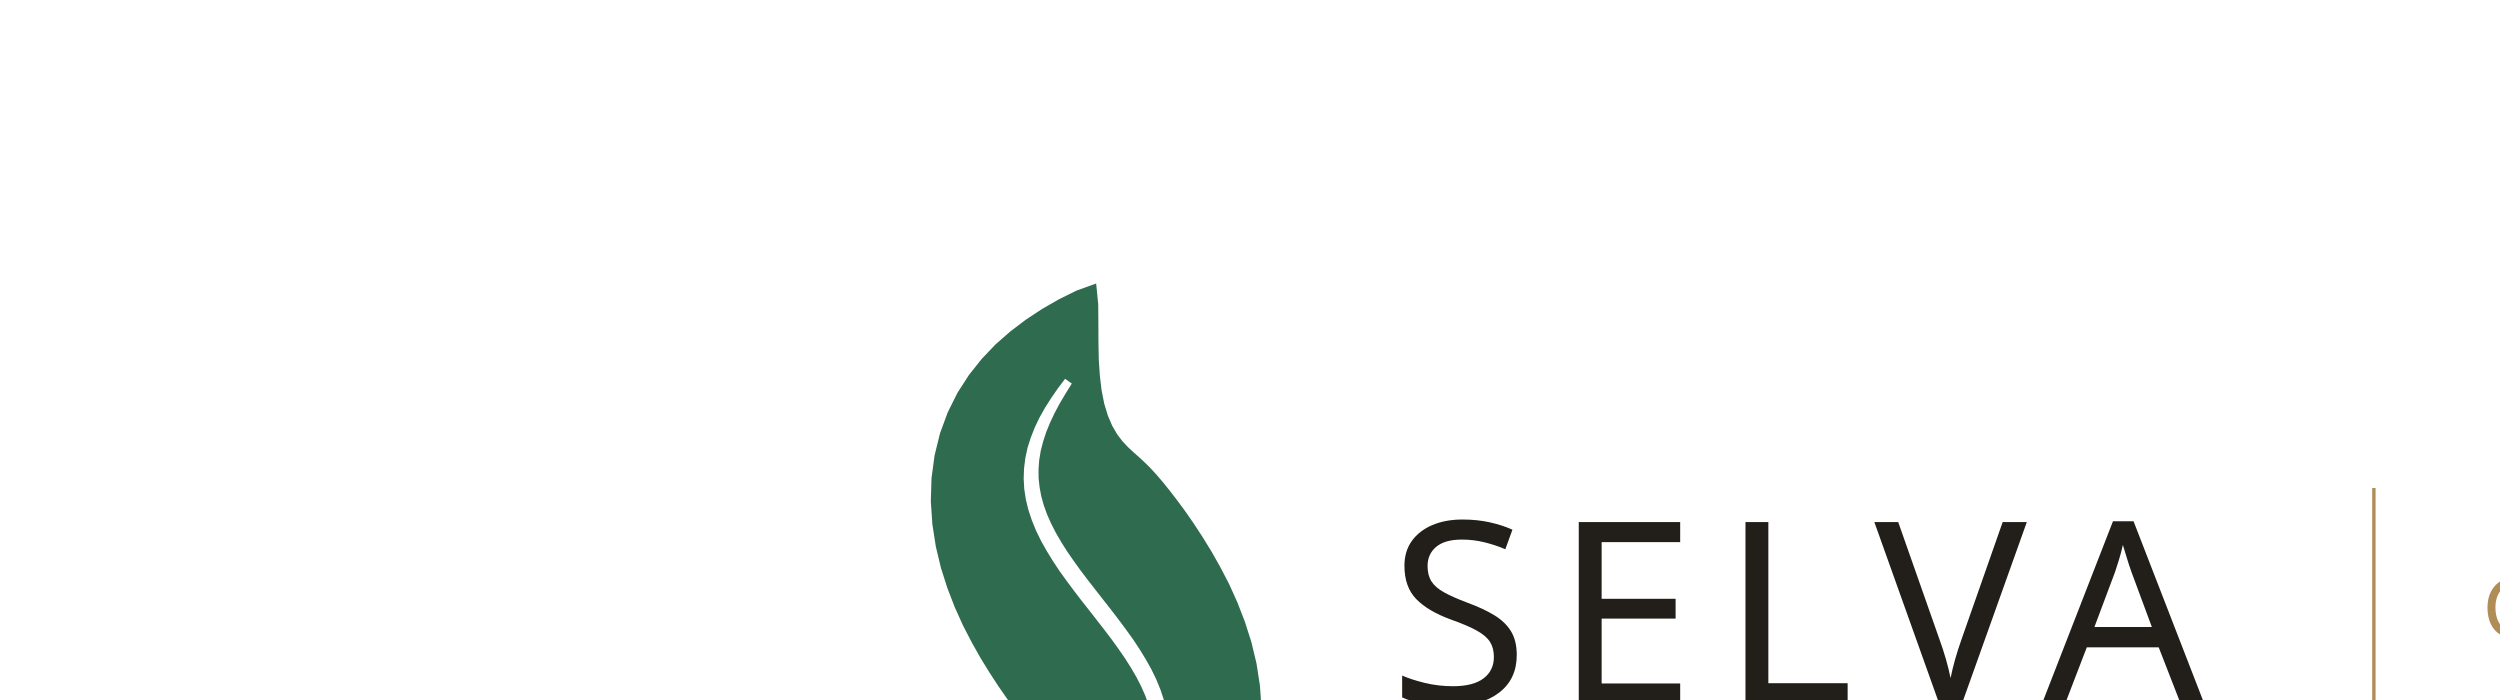
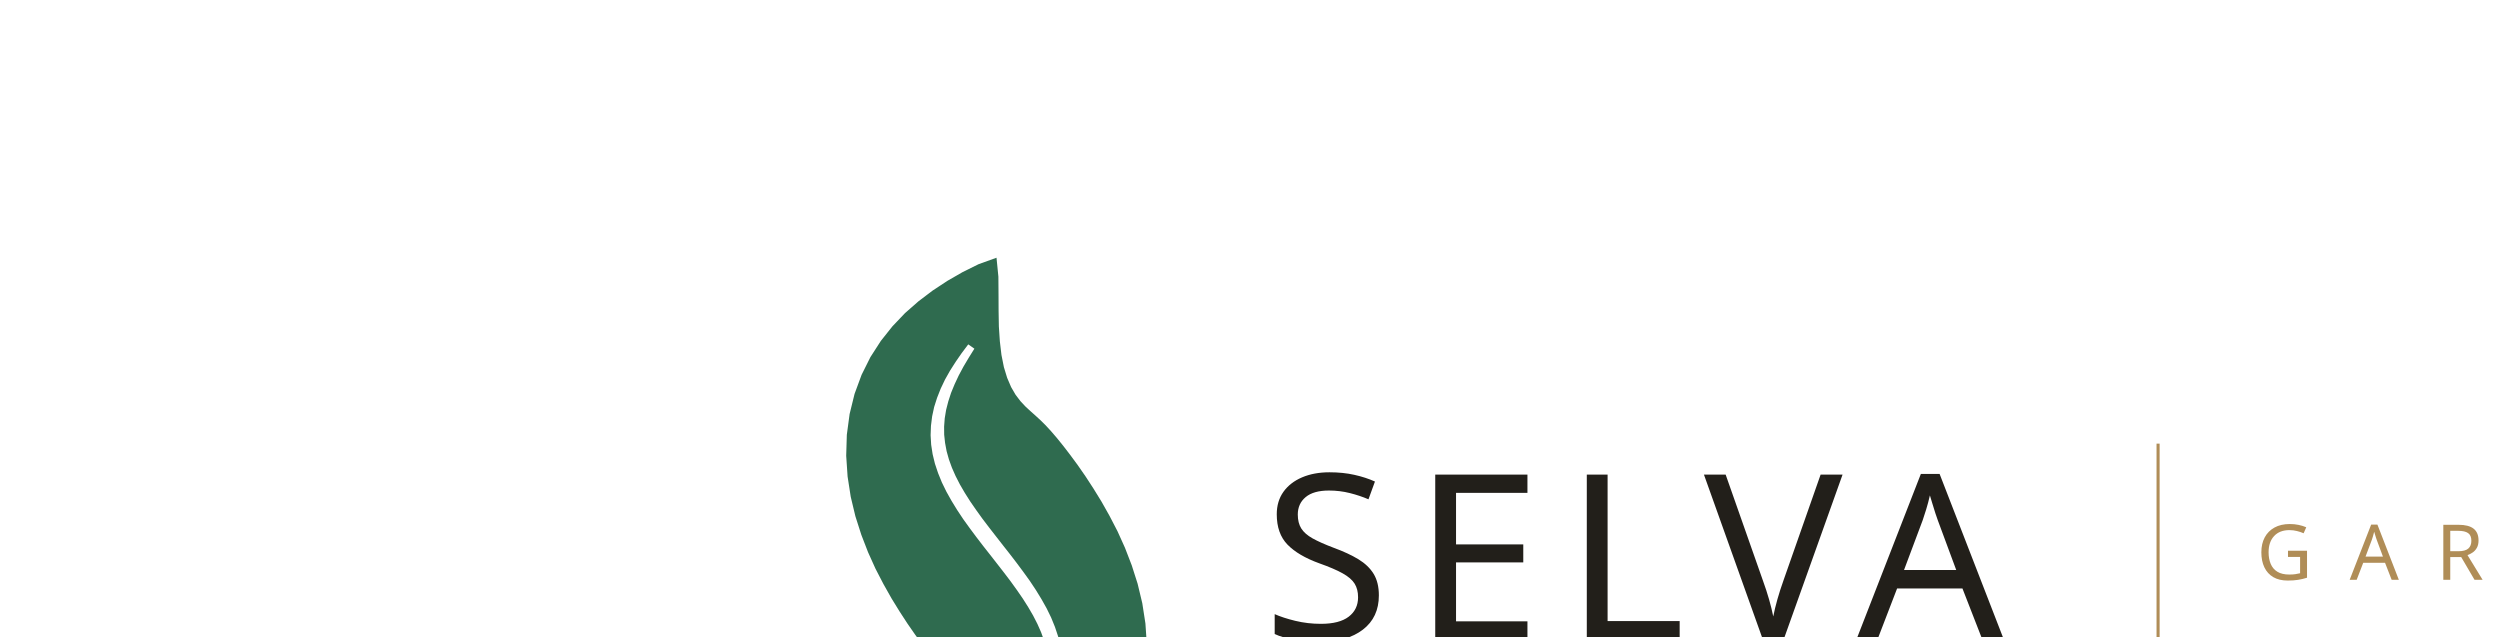
- <svg xmlns="http://www.w3.org/2000/svg" width="1000" height="280" viewBox="-280 270 1000 280">
+ <svg xmlns="http://www.w3.org/2000/svg" width="1100" height="280" viewBox="-280 270 1100 280">
  <defs />
  <g transform="translate(81.92 383.40) scale(0.6777)">
    <g transform="translate(-112.95 -36.14) scale(4.5179)">
      <path d="M50.00 92.00 L52.58 91.07 L54.88 89.93 L57.07 88.67 L59.18 87.28 L61.20 85.75 L63.14 84.05 L64.95 82.15 L66.62 80.05 L68.12 77.72 L69.39 75.17 L70.40 72.43 L71.11 69.54 L71.51 66.56 L71.60 63.54 L71.40 60.56 L70.95 57.65 L70.28 54.85 L69.43 52.19 L68.46 49.68 L67.39 47.31 L66.25 45.11 L65.09 43.05 L63.92 41.15 L62.78 39.40 L61.67 37.80 L60.61 36.36 L59.62 35.07 L58.70 33.93 L57.85 32.94 L57.06 32.08 L56.31 31.34 L55.58 30.67 L54.86 30.03 L54.15 29.37 L53.43 28.60 L52.74 27.69 L52.10 26.59 L51.53 25.26 L51.06 23.72 L50.71 21.96 L50.48 20.01 L50.34 17.89 L50.30 15.63 L50.29 13.23 L50.27 10.72 L50.00 8.00 L50.00 8.00 L47.42 8.93 L45.12 10.07 L42.93 11.33 L40.82 12.72 L38.80 14.25 L36.86 15.95 L35.05 17.85 L33.38 19.95 L31.88 22.28 L30.61 24.83 L29.60 27.57 L28.89 30.46 L28.49 33.44 L28.40 36.46 L28.60 39.44 L29.05 42.35 L29.72 45.15 L30.57 47.81 L31.54 50.32 L32.61 52.69 L33.75 54.89 L34.91 56.95 L36.08 58.85 L37.22 60.60 L38.33 62.20 L39.39 63.64 L40.38 64.93 L41.30 66.07 L42.15 67.06 L42.94 67.92 L43.69 68.66 L44.42 69.33 L45.14 69.97 L45.85 70.63 L46.57 71.40 L47.26 72.31 L47.90 73.41 L48.47 74.74 L48.94 76.28 L49.29 78.04 L49.52 79.99 L49.66 82.11 L49.70 84.37 L49.71 86.77 L49.73 89.28 L50.00 92.00 Z M54.06 79.55 L55.00 78.30 L55.87 77.04 L56.68 75.77 L57.40 74.49 L58.02 73.19 L58.54 71.87 L58.96 70.55 L59.25 69.21 L59.42 67.85 L59.47 66.49 L59.39 65.13 L59.18 63.77 L58.85 62.41 L58.40 61.06 L57.85 59.71 L57.20 58.38 L56.46 57.06 L55.65 55.74 L54.78 54.43 L53.85 53.14 L52.89 51.85 L51.90 50.56 L50.90 49.29 L49.91 48.02 L48.93 46.76 L47.98 45.51 L47.08 44.26 L46.23 43.03 L45.45 41.80 L44.74 40.58 L44.12 39.37 L43.59 38.17 L43.16 36.98 L42.83 35.80 L42.61 34.62 L42.48 33.44 L42.47 32.26 L42.56 31.07 L42.76 29.86 L43.07 28.65 L43.47 27.42 L43.98 26.18 L44.57 24.92 L45.25 23.65 L46.01 22.37 L46.82 21.07 L45.94 20.45 L45.00 21.70 L44.13 22.96 L43.32 24.23 L42.60 25.51 L41.98 26.81 L41.46 28.13 L41.04 29.45 L40.75 30.79 L40.58 32.15 L40.53 33.51 L40.61 34.87 L40.82 36.23 L41.15 37.59 L41.60 38.94 L42.15 40.29 L42.80 41.62 L43.54 42.94 L44.35 44.26 L45.22 45.57 L46.15 46.86 L47.11 48.15 L48.10 49.44 L49.10 50.71 L50.09 51.98 L51.07 53.24 L52.02 54.49 L52.92 55.74 L53.77 56.97 L54.55 58.20 L55.26 59.42 L55.88 60.63 L56.41 61.83 L56.84 63.02 L57.17 64.20 L57.39 65.38 L57.52 66.56 L57.53 67.74 L57.44 68.93 L57.24 70.14 L56.93 71.35 L56.53 72.58 L56.02 73.82 L55.43 75.08 L54.75 76.35 L53.99 77.63 L53.18 78.93 Z" fill="#2f6b4f" fill-rule="evenodd" />
    </g>
    <text x="285.9" y="189.7" dominant-baseline="central" text-anchor="start" font-family="Cormorant Garamond" font-weight="500" font-size="150" letter-spacing="15.00" fill="#221f1a">SELVA</text>
    <rect x="866.1" y="120.7" width="2" height="138.0" fill="#b08d57" />
    <text x="931.1" y="189.7" dominant-baseline="central" text-anchor="start" font-family="Jost" font-weight="300" font-size="50" letter-spacing="24.00" fill="#b08d57">GARDEN</text>
  </g>
</svg>
